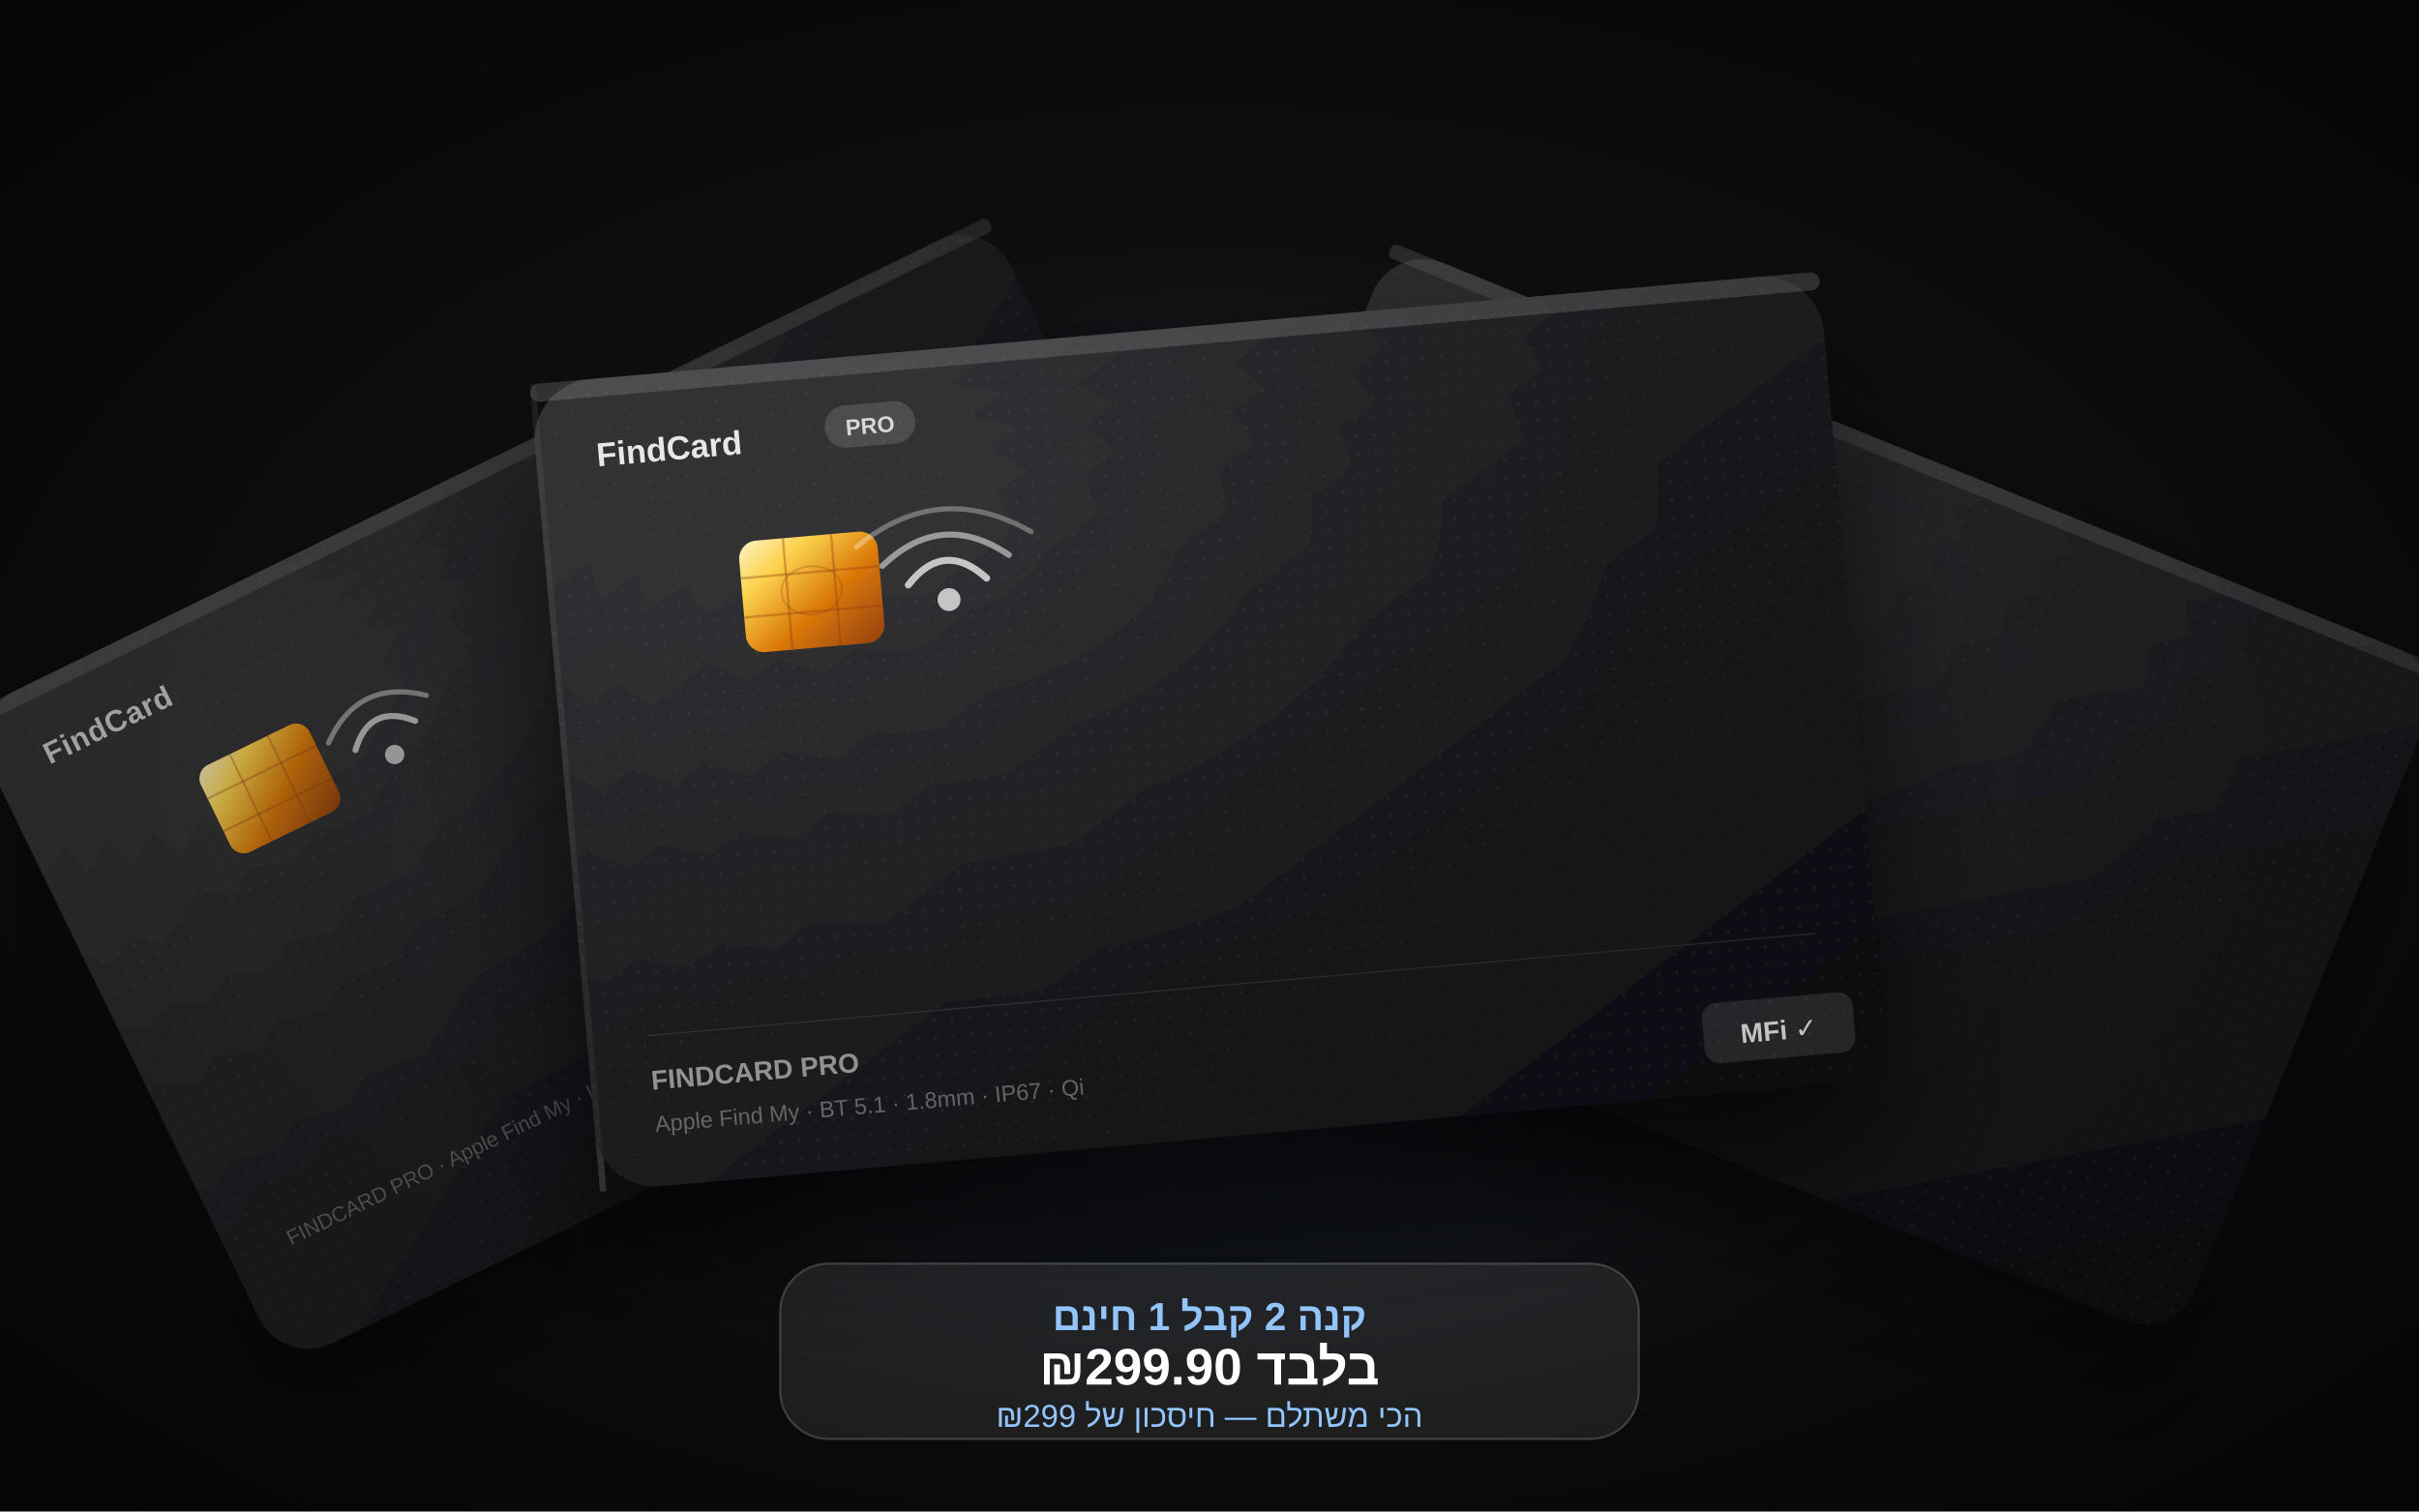
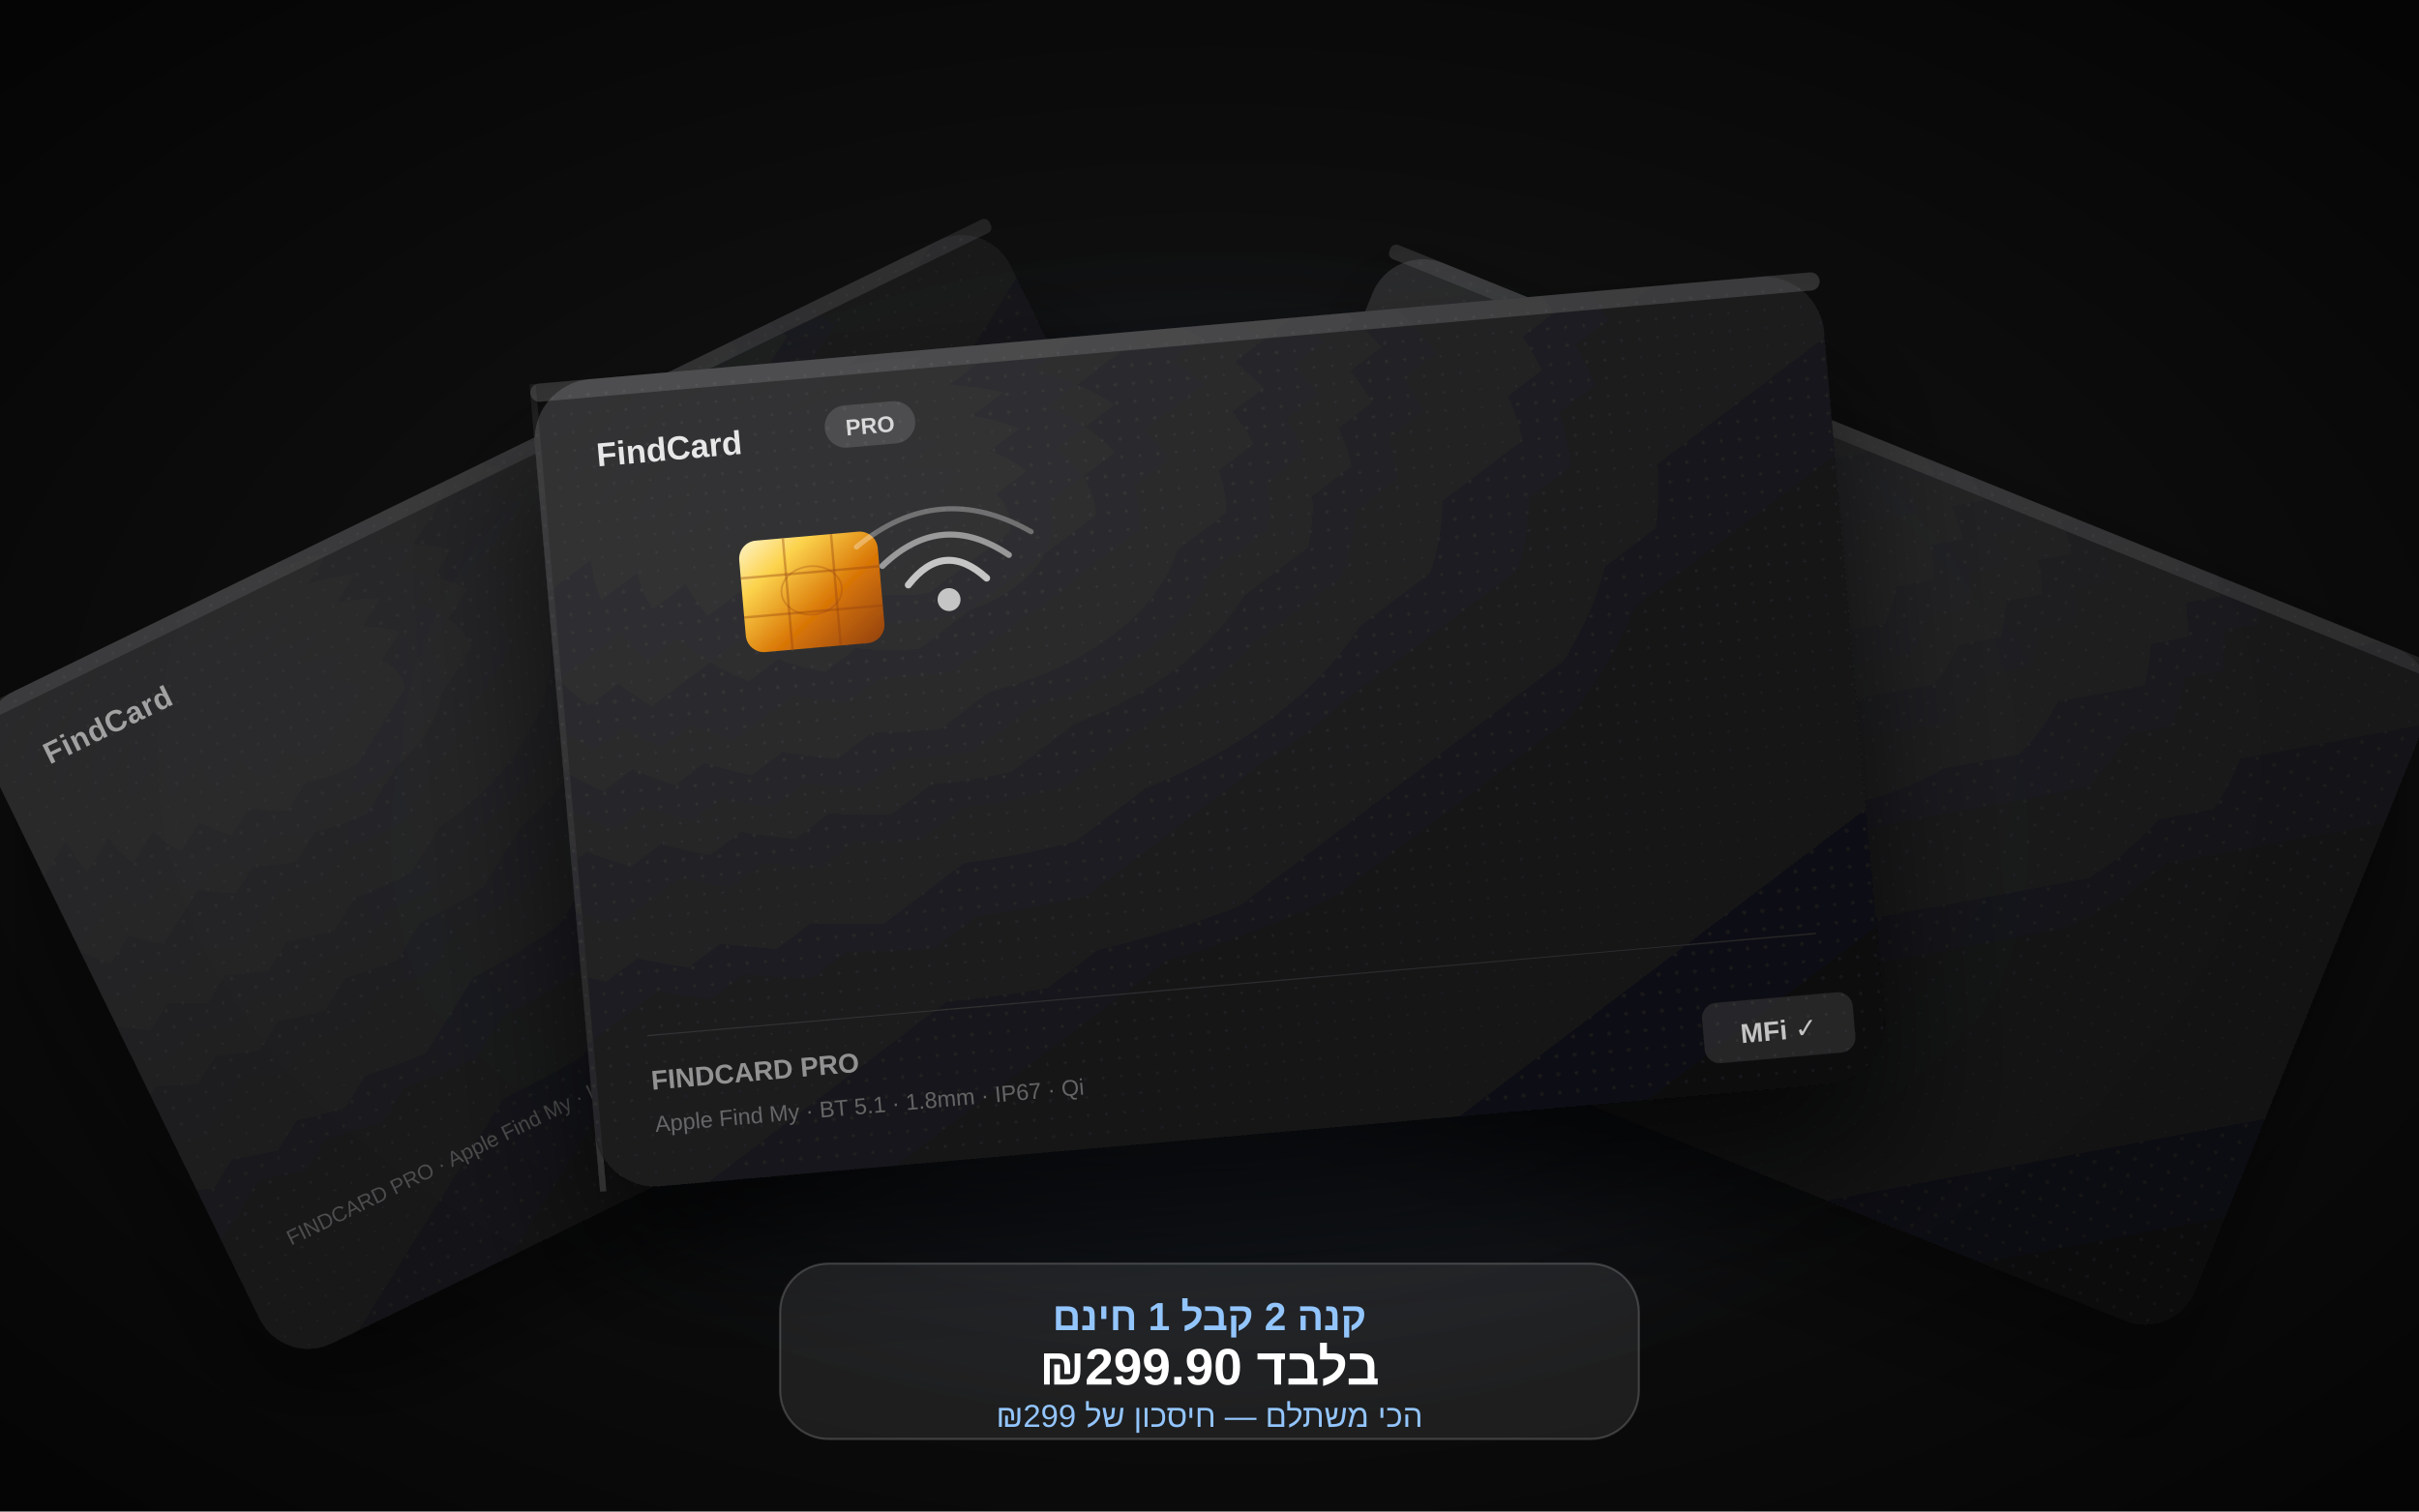
<svg xmlns="http://www.w3.org/2000/svg" viewBox="0 0 800 500" width="800" height="500">
  <defs>
    <radialGradient id="bg3" cx="50%" cy="50%" r="68%">
      <stop offset="0%" stop-color="#1A1A1A" />
      <stop offset="55%" stop-color="#0D0D0D" />
      <stop offset="100%" stop-color="#050505" />
    </radialGradient>
    <linearGradient id="cg3" x1="0%" y1="0%" x2="100%" y2="100%">
      <stop offset="0%" stop-color="#2C2C2E" />
      <stop offset="45%" stop-color="#1C1C1E" />
      <stop offset="100%" stop-color="#0D0D0F" />
    </linearGradient>
    <radialGradient id="hl3" cx="28%" cy="22%" r="60%">
      <stop offset="0%" stop-color="#FFFFFF" stop-opacity="0.07" />
      <stop offset="100%" stop-color="#FFFFFF" stop-opacity="0" />
    </radialGradient>
    <linearGradient id="chip3" x1="0%" y1="0%" x2="100%" y2="100%">
      <stop offset="0%" stop-color="#FEF3C7" />
      <stop offset="25%" stop-color="#FCD34D" />
      <stop offset="60%" stop-color="#D97706" />
      <stop offset="100%" stop-color="#92400E" />
    </linearGradient>
    <radialGradient id="ambient" cx="50%" cy="52%" r="50%">
      <stop offset="0%" stop-color="#3B82F6" stop-opacity="0.12" />
      <stop offset="100%" stop-color="#3B82F6" stop-opacity="0" />
    </radialGradient>
    <filter id="shL3" x="-30%" y="-35%" width="160%" height="210%">
      <feGaussianBlur in="SourceAlpha" stdDeviation="16" result="b" />
      <feOffset in="b" dx="-4" dy="20" result="o" />
      <feColorMatrix in="o" type="matrix" values="0 0 0 0 0 0 0 0 0 0 0 0 0 0 0 0 0 0 0.55 0" result="c" />
      <feMerge>
        <feMergeNode in="c" />
        <feMergeNode in="SourceGraphic" />
      </feMerge>
    </filter>
    <filter id="shR3" x="-30%" y="-35%" width="160%" height="210%">
      <feGaussianBlur in="SourceAlpha" stdDeviation="16" result="b" />
      <feOffset in="b" dx="4" dy="20" result="o" />
      <feColorMatrix in="o" type="matrix" values="0 0 0 0 0 0 0 0 0 0 0 0 0 0 0 0 0 0 0.55 0" result="c" />
      <feMerge>
        <feMergeNode in="c" />
        <feMergeNode in="SourceGraphic" />
      </feMerge>
    </filter>
    <filter id="shF3" x="-28%" y="-32%" width="156%" height="200%">
      <feGaussianBlur in="SourceAlpha" stdDeviation="22" result="b1" />
      <feOffset in="b1" dx="0" dy="28" result="o1" />
      <feColorMatrix in="o1" type="matrix" values="0 0 0 0 0 0 0 0 0 0 0 0 0 0 0 0 0 0 0.65 0" result="c1" />
      <feMerge>
        <feMergeNode in="c1" />
        <feMergeNode in="SourceGraphic" />
      </feMerge>
    </filter>
    <pattern id="tex3" x="0" y="0" width="6" height="6" patternUnits="userSpaceOnUse">
      <circle cx="3" cy="3" r="0.5" fill="white" opacity="0.04" />
    </pattern>
  </defs>
  <rect width="800" height="500" fill="url(#bg3)" />
  <ellipse cx="400" cy="270" rx="300" ry="200" fill="url(#ambient)" />
  <g transform="translate(210,262) rotate(-26)" filter="url(#shL3)" opacity="0.78">
    <rect x="-188" y="-120" width="376" height="240" rx="18" fill="url(#cg3)" />
    <rect x="-188" y="-120" width="376" height="240" rx="18" fill="url(#tex3)" />
    <rect x="-188" y="-120" width="376" height="240" rx="18" fill="url(#hl3)" />
    <rect x="-188" y="-120" width="376" height="5" rx="2" fill="white" opacity="0.12" />
-     <g transform="translate(-128,-70)">
-       <rect x="0" y="0" width="40" height="32" rx="5" fill="url(#chip3)" />
-       <line x1="13" y1="0" x2="13" y2="32" stroke="#92400E" stroke-width="0.7" opacity="0.36" />
-       <line x1="27" y1="0" x2="27" y2="32" stroke="#92400E" stroke-width="0.7" opacity="0.36" />
-       <line x1="0" y1="10" x2="40" y2="10" stroke="#92400E" stroke-width="0.7" opacity="0.36" />
-       <line x1="0" y1="22" x2="40" y2="22" stroke="#92400E" stroke-width="0.7" opacity="0.36" />
-     </g>
-     <g transform="translate(-66,-58)" opacity="0.68">
-       <circle cx="0" cy="12" r="3.2" fill="white" />
-       <path d="M-11,5 Q0,-7 11,5" fill="none" stroke="white" stroke-width="2.0" stroke-linecap="round" />
-       <path d="M-18,-1 Q0,-16 18,-1" fill="none" stroke="white" stroke-width="1.7" stroke-linecap="round" opacity="0.68" />
-     </g>
    <text x="-170" y="-93" font-family="'Arial Black','Arial',Helvetica,sans-serif" font-size="10" font-weight="900" fill="white" opacity="0.75" letter-spacing="0.3">FindCard</text>
    <text x="-168" y="85" font-family="'Arial',Helvetica,sans-serif" font-size="7" fill="white" opacity="0.30">FINDCARD PRO  ·  Apple Find My  ·  IP67</text>
  </g>
  <g transform="translate(590,262) rotate(22)" filter="url(#shR3)" opacity="0.78">
    <rect x="-188" y="-120" width="376" height="240" rx="18" fill="url(#cg3)" />
    <rect x="-188" y="-120" width="376" height="240" rx="18" fill="url(#tex3)" />
    <rect x="-188" y="-120" width="376" height="240" rx="18" fill="url(#hl3)" />
    <rect x="-188" y="-120" width="376" height="5" rx="2" fill="white" opacity="0.12" />
    <g transform="translate(-128,-70)">
      <rect x="0" y="0" width="40" height="32" rx="5" fill="url(#chip3)" />
      <line x1="13" y1="0" x2="13" y2="32" stroke="#92400E" stroke-width="0.7" opacity="0.36" />
      <line x1="27" y1="0" x2="27" y2="32" stroke="#92400E" stroke-width="0.7" opacity="0.36" />
      <line x1="0" y1="10" x2="40" y2="10" stroke="#92400E" stroke-width="0.7" opacity="0.36" />
      <line x1="0" y1="22" x2="40" y2="22" stroke="#92400E" stroke-width="0.7" opacity="0.36" />
    </g>
    <g transform="translate(-66,-58)" opacity="0.68">
      <circle cx="0" cy="12" r="3.2" fill="white" />
      <path d="M-11,5 Q0,-7 11,5" fill="none" stroke="white" stroke-width="2.0" stroke-linecap="round" />
      <path d="M-18,-1 Q0,-16 18,-1" fill="none" stroke="white" stroke-width="1.7" stroke-linecap="round" opacity="0.68" />
    </g>
    <text x="-170" y="-93" font-family="'Arial Black','Arial',Helvetica,sans-serif" font-size="10" font-weight="900" fill="white" opacity="0.75" letter-spacing="0.3">FindCard</text>
    <text x="-168" y="85" font-family="'Arial',Helvetica,sans-serif" font-size="7" fill="white" opacity="0.30">FINDCARD PRO  ·  Apple Find My  ·  IP67</text>
  </g>
  <g transform="translate(400,242) rotate(-5)" filter="url(#shF3)">
    <rect x="-214" y="-134" width="428" height="268" rx="20" fill="url(#cg3)" />
    <rect x="-214" y="-134" width="428" height="268" rx="20" fill="url(#tex3)" />
    <rect x="-214" y="-134" width="428" height="268" rx="20" fill="url(#hl3)" />
    <rect x="-214" y="-134" width="428" height="6" rx="3" fill="white" opacity="0.14" />
    <rect x="-214" y="-134" width="2" height="268" fill="white" opacity="0.05" />
    <g transform="translate(-150,-76)">
      <rect x="0" y="0" width="46" height="37" rx="6" fill="url(#chip3)" />
      <line x1="15" y1="0" x2="15" y2="37" stroke="#92400E" stroke-width="0.8" opacity="0.38" />
      <line x1="31" y1="0" x2="31" y2="37" stroke="#92400E" stroke-width="0.8" opacity="0.38" />
      <line x1="0" y1="12" x2="46" y2="12" stroke="#92400E" stroke-width="0.8" opacity="0.38" />
      <line x1="0" y1="25" x2="46" y2="25" stroke="#92400E" stroke-width="0.8" opacity="0.38" />
      <ellipse cx="23" cy="18" rx="10" ry="8" fill="none" stroke="#92400E" stroke-width="0.6" opacity="0.30" />
    </g>
    <g transform="translate(-82,-64)" opacity="0.72">
      <circle cx="0" cy="13" r="3.8" fill="white" />
      <path d="M-13,7 Q0,-7 13,7" fill="none" stroke="white" stroke-width="2.3" stroke-linecap="round" />
      <path d="M-21,0 Q0,-17 21,0" fill="none" stroke="white" stroke-width="2.0" stroke-linecap="round" opacity="0.70" />
      <path d="M-29,-7 Q0,-27 29,-7" fill="none" stroke="white" stroke-width="1.7" stroke-linecap="round" opacity="0.43" />
    </g>
    <text x="-194" y="-105" font-family="'Arial Black','Arial',Helvetica,sans-serif" font-size="11" font-weight="900" fill="white" opacity="0.88">FindCard</text>
    <rect x="-118" y="-118" width="30" height="14" rx="7" fill="white" opacity="0.14" />
    <text x="-103" y="-108" font-family="'Arial',Helvetica,sans-serif" font-size="7.5" font-weight="800" fill="white" opacity="0.78" text-anchor="middle">PRO</text>
    <line x1="-194" y1="84" x2="194" y2="84" stroke="white" stroke-width="0.4" opacity="0.10" />
    <text x="-194" y="102" font-family="'Arial',Helvetica,sans-serif" font-size="9" font-weight="600" fill="white" opacity="0.52">FINDCARD PRO</text>
    <text x="-194" y="116" font-family="'Arial',Helvetica,sans-serif" font-size="7.5" fill="white" opacity="0.33">Apple Find My  ·  BT 5.1  ·  1.8mm  ·  IP67  ·  Qi</text>
    <rect x="154" y="104" width="50" height="20" rx="5" fill="white" opacity="0.10" />
    <text x="179" y="118" font-family="'Arial',Helvetica,sans-serif" font-size="9" font-weight="700" fill="white" opacity="0.72" text-anchor="middle">MFi ✓</text>
  </g>
  <rect x="258" y="418" width="284" height="58" rx="16" fill="white" opacity="0.08" />
  <rect x="258" y="418" width="284" height="58" rx="16" fill="none" stroke="white" stroke-width="0.7" opacity="0.18" />
  <text x="400" y="440" font-family="'Arial Black','Arial',Helvetica,sans-serif" font-weight="900" font-size="13" fill="#93C5FD" text-anchor="middle">קנה 2 קבל 1 חינם</text>
  <text x="400" y="458" font-family="'Arial Black','Arial',Helvetica,sans-serif" font-weight="900" font-size="17" fill="white" text-anchor="middle">₪299.90 בלבד</text>
  <text x="400" y="472" font-family="'Arial',Helvetica,sans-serif" font-size="10.5" fill="#93C5FD" text-anchor="middle">הכי משתלם — חיסכון של ₪299</text>
</svg>
